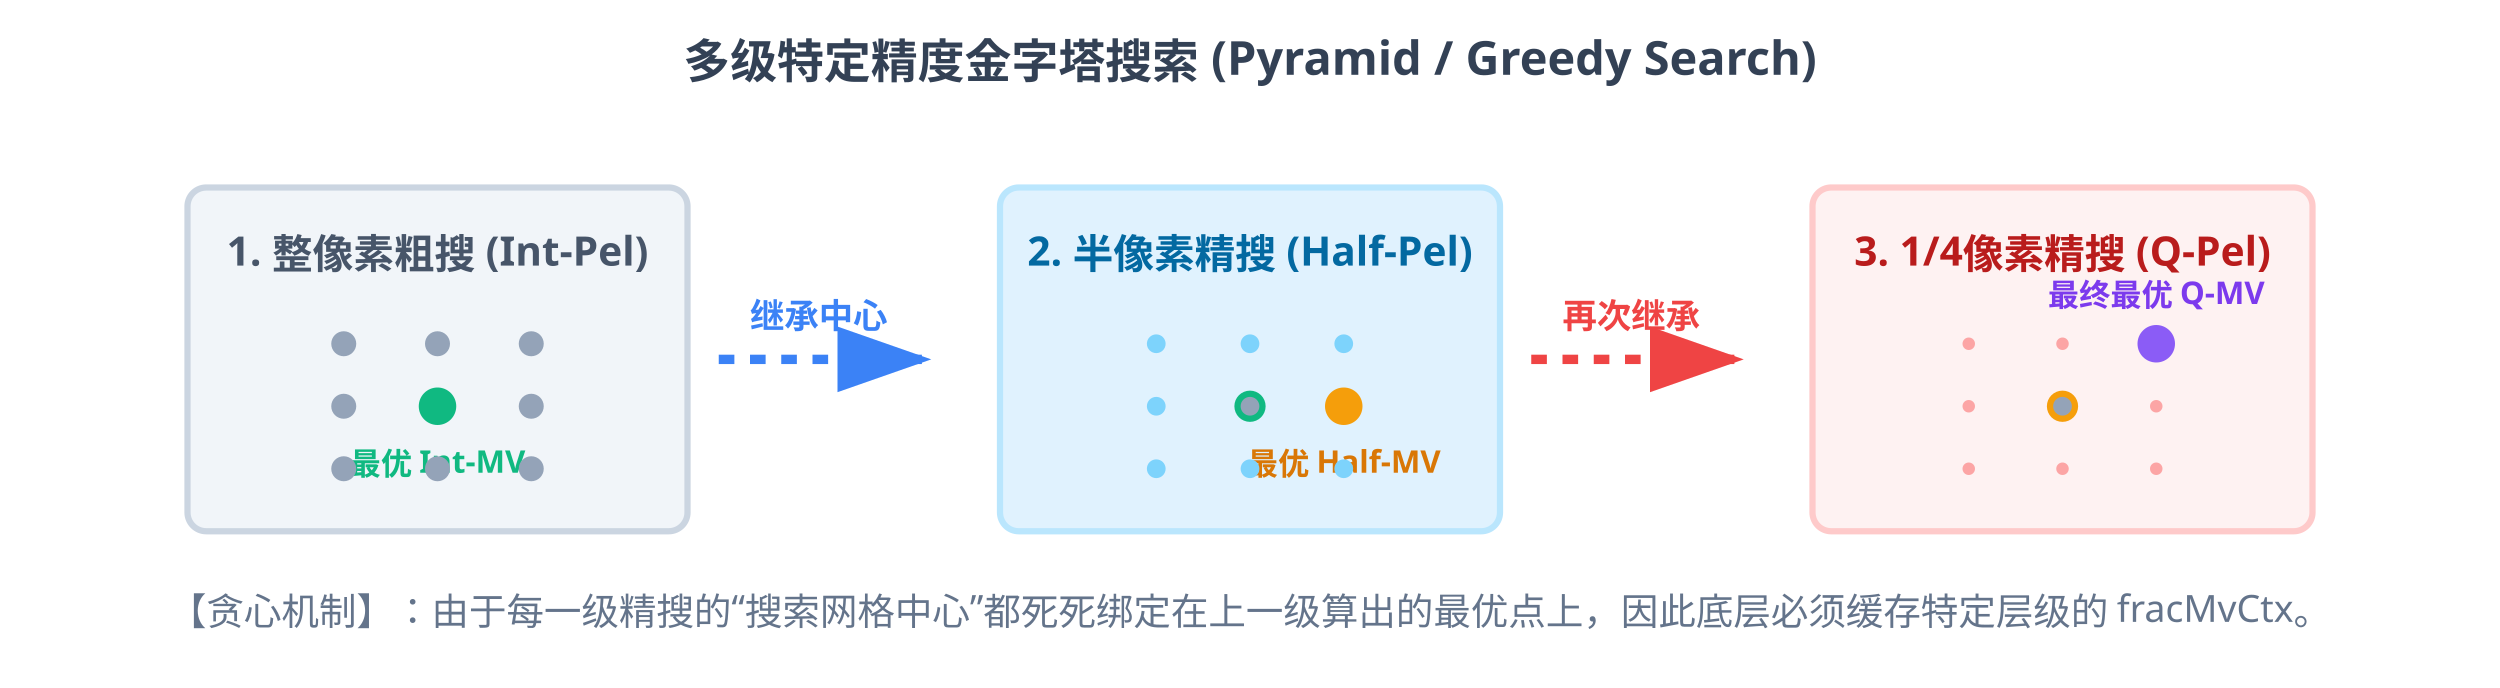
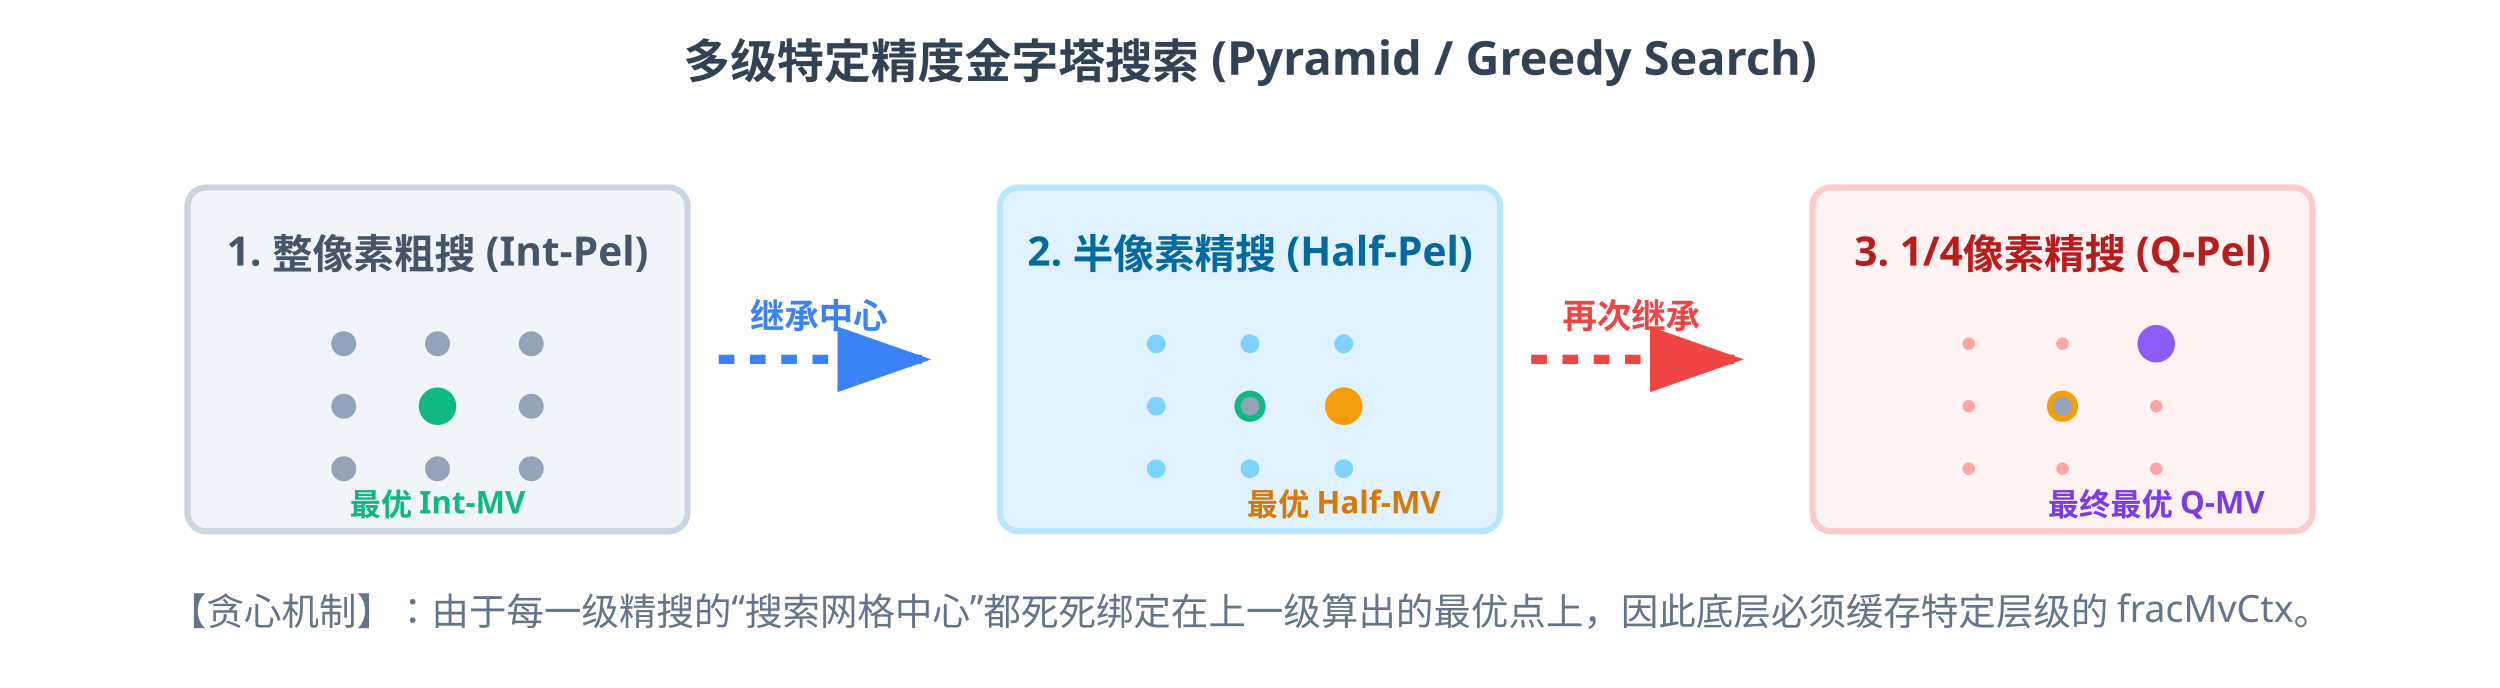
<svg xmlns="http://www.w3.org/2000/svg" viewBox="0 0 800 220" width="100%" height="auto" style="background-color: #ffffff; border-radius: 8px; border: 1px solid #e2e8f0; font-family: sans-serif;">
  <defs>
    <marker id="arrowhead" markerWidth="10" markerHeight="7" refX="9" refY="3.5" orient="auto">
      <polygon points="0 0, 10 3.5, 0 7" fill="#3b82f6" />
    </marker>
    <marker id="arrowhead-red" markerWidth="10" markerHeight="7" refX="9" refY="3.5" orient="auto">
      <polygon points="0 0, 10 3.5, 0 7" fill="#ef4444" />
    </marker>
  </defs>
  <text x="400" y="25" font-size="15" font-weight="bold" fill="#334155" text-anchor="middle">多级特定精度金字塔搜索 (Pyramid / Greedy Search)</text>
  <g transform="translate(60, 60)">
    <rect x="0" y="0" width="160" height="110" fill="#f1f5f9" rx="6" stroke="#cbd5e1" stroke-width="2" />
    <text x="80" y="25" font-size="13" font-weight="bold" fill="#475569" text-anchor="middle">1. 整像素粗搜 (Int-Pel)</text>
    <circle cx="50" cy="50" r="4" fill="#94a3b8" />
    <circle cx="80" cy="50" r="4" fill="#94a3b8" />
    <circle cx="110" cy="50" r="4" fill="#94a3b8" />
    <circle cx="50" cy="70" r="4" fill="#94a3b8" />
    <circle cx="80" cy="70" r="6" fill="#10b981" />
-     <text x="80" y="92" font-size="10" fill="#10b981" font-weight="bold" text-anchor="middle">最优 Int-MV</text>
    <circle cx="110" cy="70" r="4" fill="#94a3b8" />
    <circle cx="50" cy="90" r="4" fill="#94a3b8" />
    <circle cx="80" cy="90" r="4" fill="#94a3b8" />
    <circle cx="110" cy="90" r="4" fill="#94a3b8" />
+     <text x="80" y="105" font-size="10" fill="#10b981" font-weight="bold" text-anchor="middle">最优 Int-MV</text>
  </g>
  <path d="M 230 115 L 295 115" stroke="#3b82f6" stroke-width="3" stroke-dasharray="5,5" fill="none" marker-end="url(#arrowhead)" />
  <text x="262" y="105" font-size="11" fill="#3b82f6" font-weight="bold" text-anchor="middle">继承中心</text>
  <g transform="translate(320, 60)">
    <rect x="0" y="0" width="160" height="110" fill="#e0f2fe" rx="6" stroke="#bae6fd" stroke-width="2" />
    <text x="80" y="25" font-size="13" font-weight="bold" fill="#0369a1" text-anchor="middle">2. 半像素精搜 (Half-Pel)</text>
    <circle cx="50" cy="50" r="3" fill="#7dd3fc" />
    <circle cx="80" cy="50" r="3" fill="#7dd3fc" />
    <circle cx="110" cy="50" r="3" fill="#7dd3fc" />
    <circle cx="50" cy="70" r="3" fill="#7dd3fc" />
    <circle cx="80" cy="70" r="4" fill="#94a3b8" stroke="#10b981" stroke-width="2" />
    <circle cx="110" cy="70" r="6" fill="#f59e0b" />
-     <text x="110" y="92" font-size="10" fill="#d97706" font-weight="bold" text-anchor="middle">最优 Half-MV</text>
    <circle cx="50" cy="90" r="3" fill="#7dd3fc" />
    <circle cx="80" cy="90" r="3" fill="#7dd3fc" />
    <circle cx="110" cy="90" r="3" fill="#7dd3fc" />
+     <text x="110" y="105" font-size="10" fill="#d97706" font-weight="bold" text-anchor="middle">最优 Half-MV</text>
  </g>
  <path d="M 490 115 L 555 115" stroke="#ef4444" stroke-width="3" stroke-dasharray="5,5" fill="none" marker-end="url(#arrowhead-red)" />
  <text x="522" y="105" font-size="11" fill="#ef4444" font-weight="bold" text-anchor="middle">再次继承</text>
  <g transform="translate(580, 60)">
    <rect x="0" y="0" width="160" height="110" fill="#fef2f2" rx="6" stroke="#fecaca" stroke-width="2" />
    <text x="80" y="25" font-size="13" font-weight="bold" fill="#b91c1c" text-anchor="middle">3. 1/4像素精搜 (Q-Pel)</text>
    <circle cx="50" cy="50" r="2" fill="#fca5a5" />
    <circle cx="80" cy="50" r="2" fill="#fca5a5" />
    <circle cx="110" cy="50" r="6" fill="#8b5cf6" />
-     <text x="110" y="38" font-size="10" fill="#7c3aed" font-weight="bold" text-anchor="middle">最终最优 Q-MV</text>
    <circle cx="50" cy="70" r="2" fill="#fca5a5" />
    <circle cx="80" cy="70" r="4" fill="#94a3b8" stroke="#f59e0b" stroke-width="2" />
    <circle cx="110" cy="70" r="2" fill="#fca5a5" />
    <circle cx="50" cy="90" r="2" fill="#fca5a5" />
    <circle cx="80" cy="90" r="2" fill="#fca5a5" />
    <circle cx="110" cy="90" r="2" fill="#fca5a5" />
+     <text x="110" y="105" font-size="10" fill="#7c3aed" font-weight="bold" text-anchor="middle">最终最优 Q-MV</text>
  </g>
  <text x="400" y="200" font-size="12" fill="#64748b" text-anchor="middle">【贪心机制】：由于每一级精搜的“搜索网格中心”都死死绑定在上一级算出的最优点上，因此底层必须缓存特定层级的 fracMvCtx。</text>
</svg>
